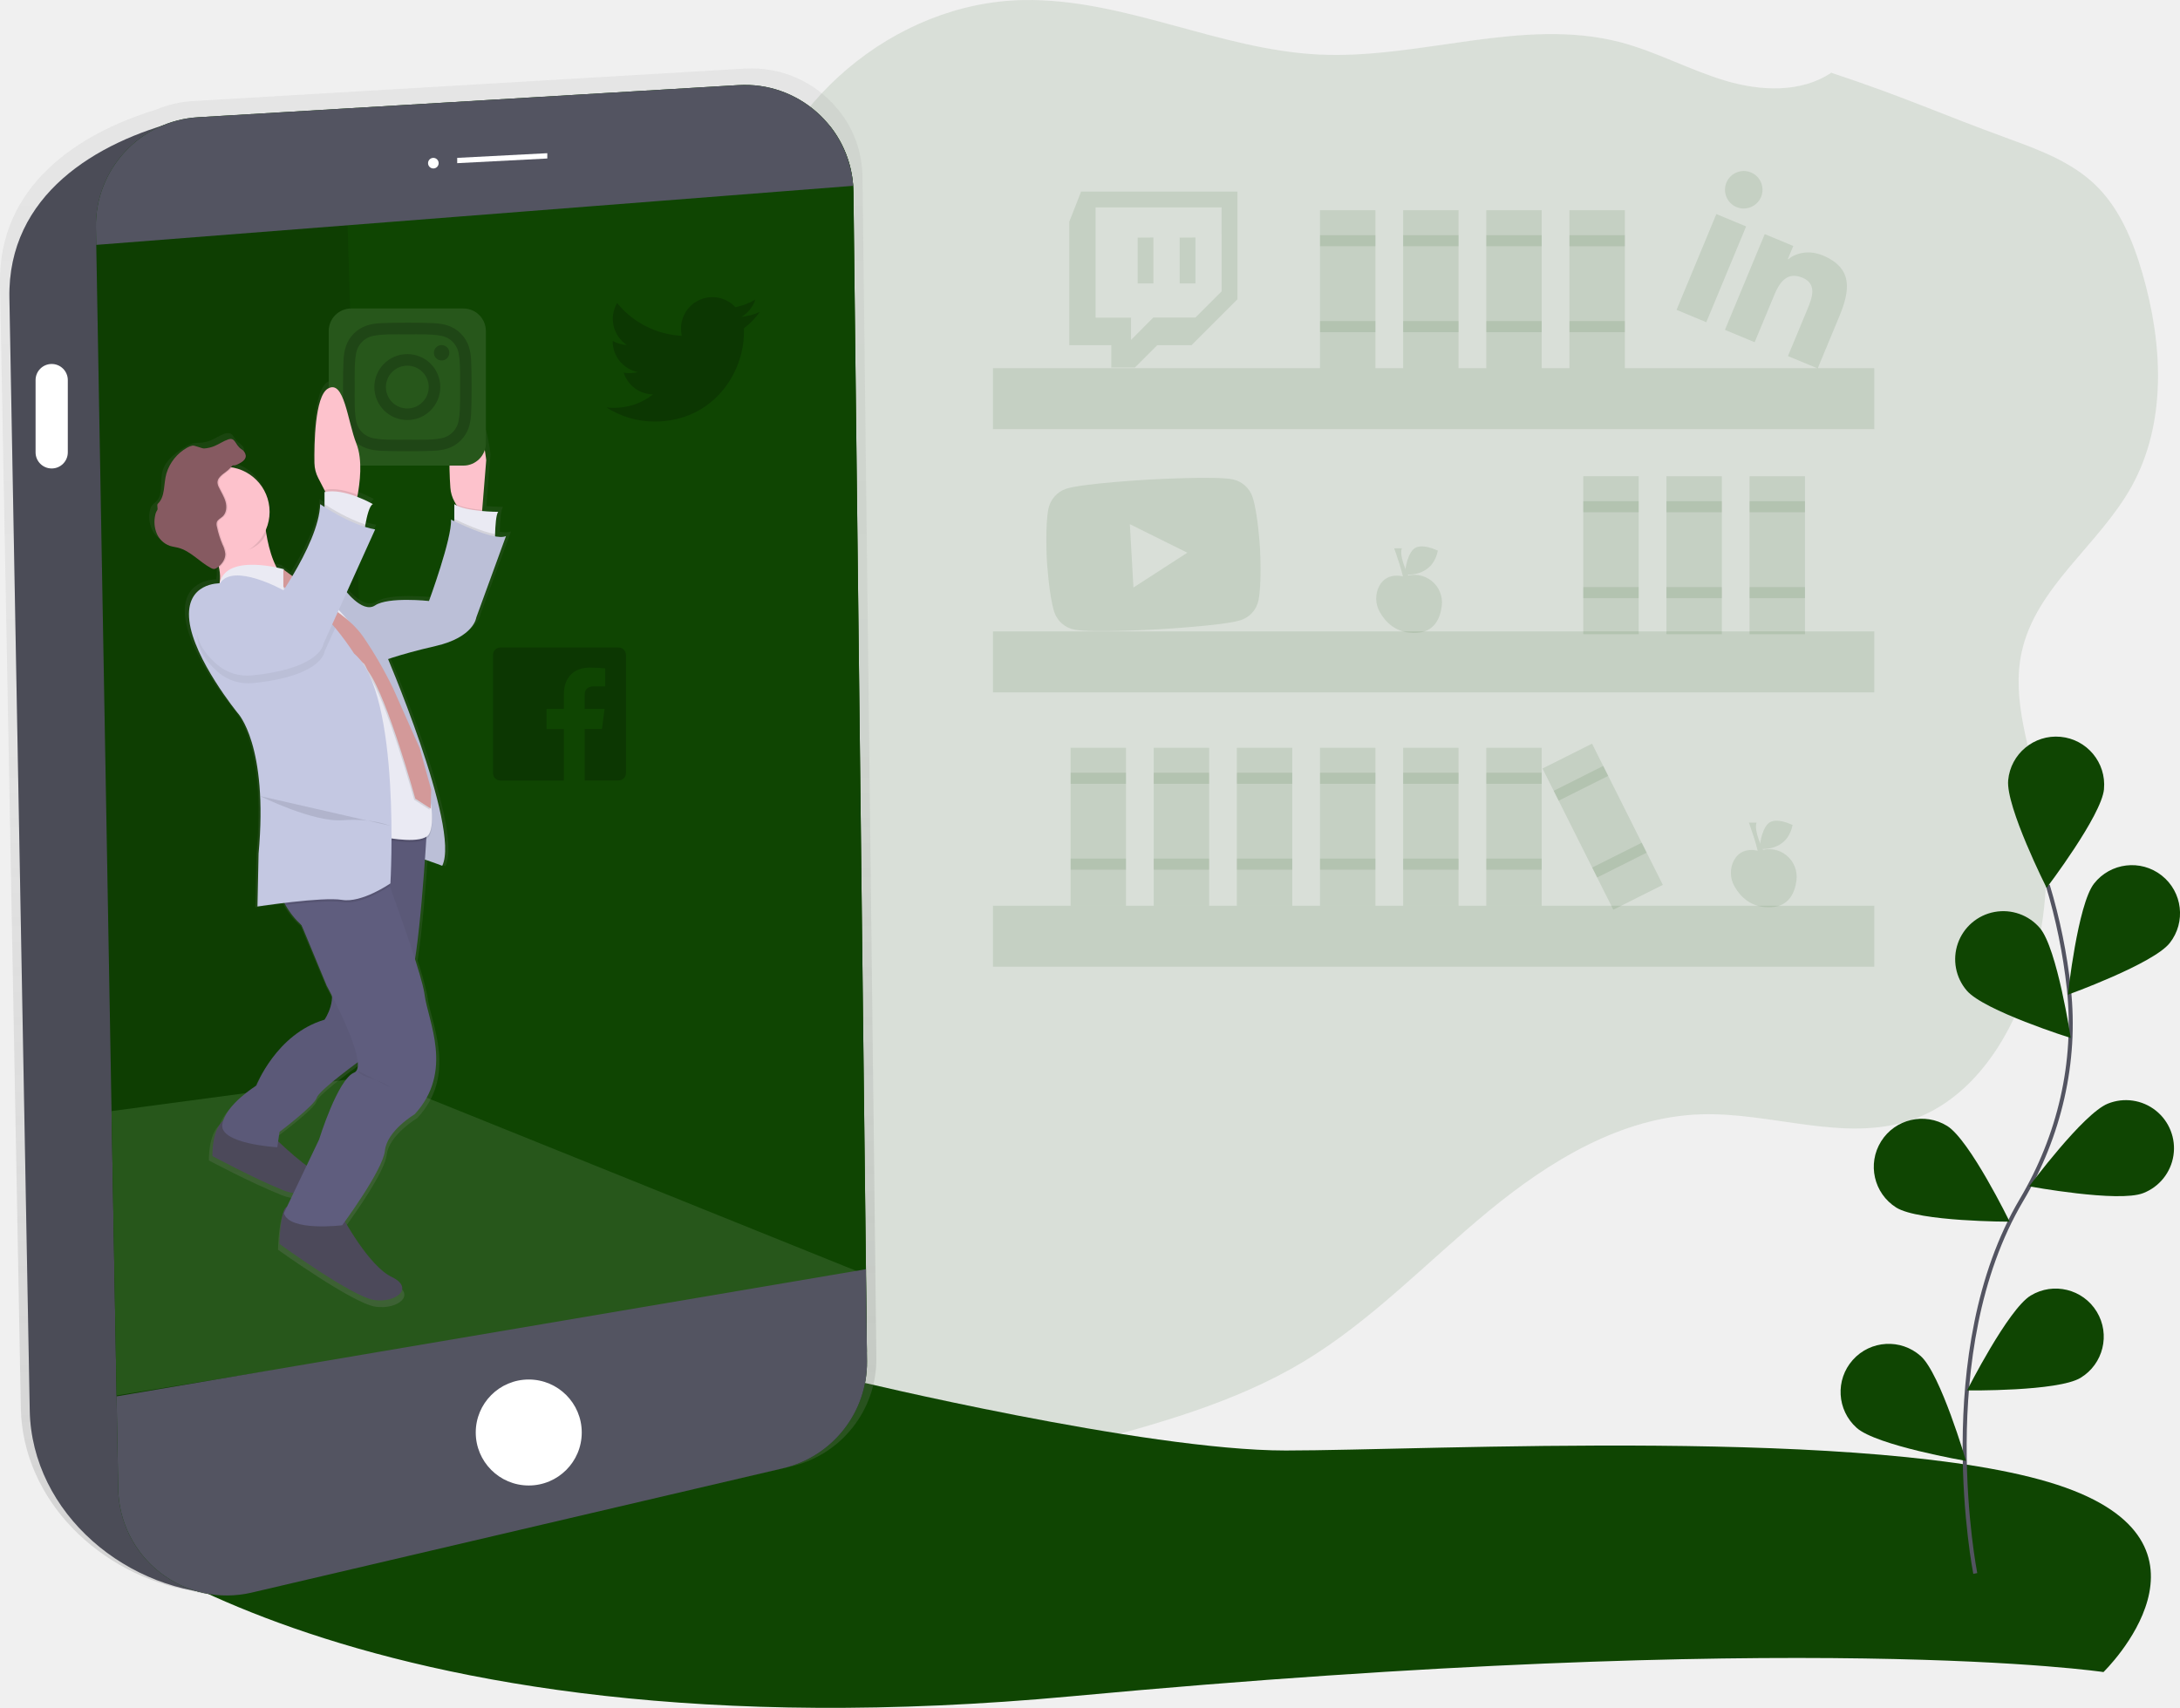
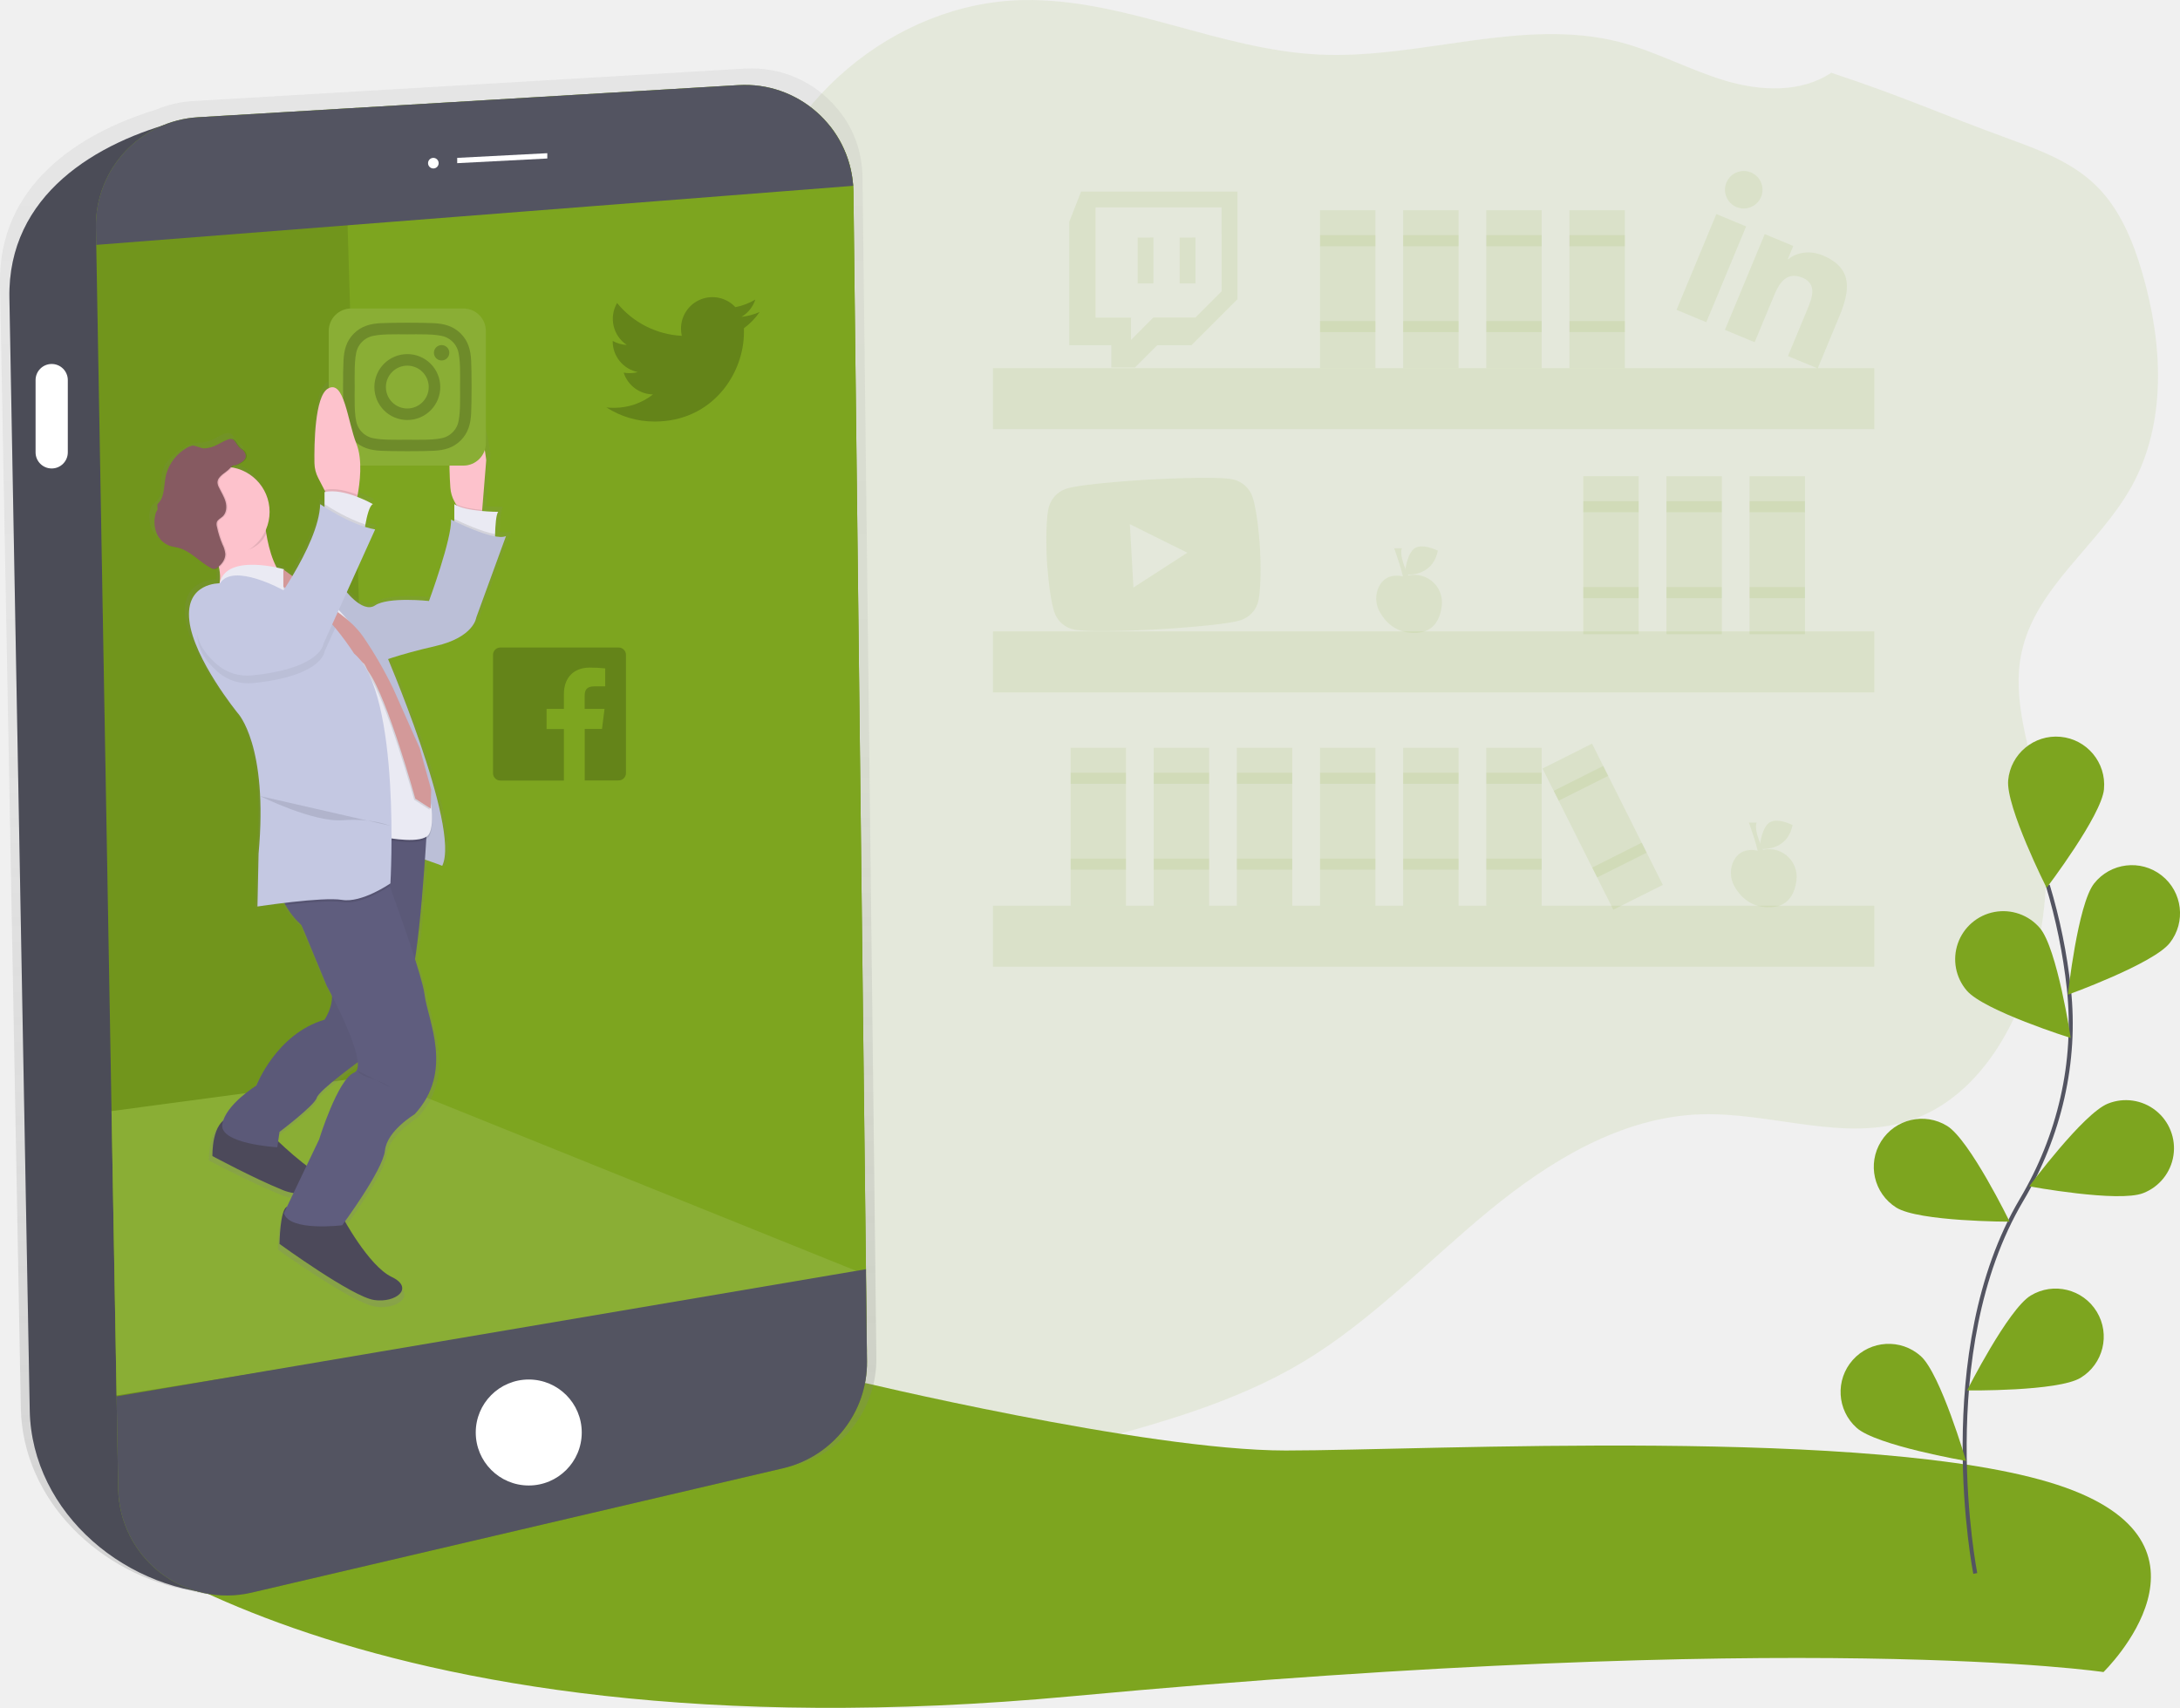
<svg xmlns="http://www.w3.org/2000/svg" xmlns:xlink="http://www.w3.org/1999/xlink" data-name="Layer 1" width="1082.19" height="847.94" viewBox="0 0 1082.19 847.94">
  <defs>
    <linearGradient id="a" x1="276.42" y1="818" x2="276.42" y2="60" gradientUnits="userSpaceOnUse">
      <stop offset="0" stop-color="gray" stop-opacity=".25" />
      <stop offset=".54" stop-color="gray" stop-opacity=".12" />
      <stop offset="1" stop-color="gray" stop-opacity=".1" />
    </linearGradient>
    <linearGradient id="b" x1="891.13" y1="675.02" x2="891.13" y2="214.93" gradientTransform="matrix(-1 0 0 1 1114 0)" xlink:href="#a" />
  </defs>
-   <path d="M909.2 36.16c37.27 12.37 51.62 19.46 88.51 32.93 15.11 5.52 30.64 11.41 42.27 22.52 12.21 11.67 18.87 27.95 23.58 44.17 10.1 34.82 12.19 74.1-5.42 105.79-16.11 29-47.49 49.78-54.54 82.18-5.2 23.89 4.26 48.17 8.9 72.17a184.8 184.8 0 01-6.35 93.79c-9.69 28.64-28.59 56.43-57.16 66.3-33.23 11.47-69.43-3.86-104.57-2.76-39.43 1.24-75.24 23.14-105.67 48.24s-57.89 54.24-91.65 74.55c-34.43 20.69-73.83 31.26-112.65 41.6-21.59 5.75-43.41 11.53-65.74 12.27-24.69.82-49.33-4.61-72.37-13.54-42.71-16.54-80.4-45.17-109.34-80.67-16.84-20.65-31.41-47.31-24.05-72.91 5.35-18.6 21-32 33-47.17 31.94-40.17 38.93-98.64 17.36-145.21-10.93-23.6-28.17-43.58-43.46-64.62s-29.13-44.43-31.5-70.33 9.64-54.65 33.65-64.64c29.45-12.24 71.25 3.84 90.26-21.78 7.2-9.71 8.12-22.5 10.32-34.38C384.29 51.68 444.1 1.12 508.1.02c49.92-.86 97 24.71 146.85 27.07 50.09 2.37 100.96-18.73 149.46-6.12 17.79 4.69 34.17 13.69 51.79 19s38 6.31 53.18-4.07" fill="#0f4502" opacity=".1" />
-   <path fill="#0f4502" opacity=".1" d="M492.93 182.79h437.49v30.27H492.93zm0 130.7h437.49v30.27H492.93zm0 136.2h437.49v30.27H492.93z" />
-   <path fill="#0f4502" opacity=".1" d="M655.27 104.38h27.51v78.42h-27.51z" />
-   <path fill="#0f4502" opacity=".1" d="M655.27 116.76h27.51v5.5h-27.51zm0 42.65h27.51v5.5h-27.51zm41.28-55.03h27.51v78.42h-27.51z" />
-   <path fill="#0f4502" opacity=".1" d="M696.55 116.76h27.51v5.5h-27.51zm0 42.65h27.51v5.5h-27.51zm41.27-55.03h27.51v78.42h-27.51z" />
-   <path fill="#0f4502" opacity=".1" d="M737.82 116.76h27.51v5.5h-27.51zm0 42.65h27.51v5.5h-27.51zm41.27-55.03h27.51v78.42h-27.51z" />
-   <path fill="#0f4502" opacity=".1" d="M779.09 116.76h27.51v5.5h-27.51zm0 42.65h27.51v5.5h-27.51zm-13.365 222.142l24.591-12.331 35.15 70.101-24.591 12.33z" />
-   <path fill="#0f4502" opacity=".1" d="M771.276 392.623l24.592-12.33 2.465 4.916-24.592 12.33zm19.118 38.117l24.592-12.331 2.465 4.916-24.592 12.33zm-4.424-194.29h27.51v78.42h-27.51z" />
-   <path fill="#0f4502" opacity=".1" d="M785.97 248.83h27.51v5.5h-27.51zm0 42.65h27.51v5.5h-27.51zm41.27-55.03h27.51v78.42h-27.51z" />
-   <path fill="#0f4502" opacity=".1" d="M827.24 248.83h27.51v5.5h-27.51zm0 42.65h27.51v5.5h-27.51zm41.27-55.03h27.51v78.42h-27.51z" />
-   <path fill="#0f4502" opacity=".1" d="M868.51 248.83h27.51v5.5h-27.51zm0 42.65h27.51v5.5h-27.51zm-337.05 79.79h27.51v78.42h-27.51z" />
-   <path fill="#0f4502" opacity=".1" d="M531.46 383.65h27.51v5.5h-27.51zm0 42.65h27.51v5.5h-27.51zm41.27-55.03h27.51v78.42h-27.51z" />
-   <path fill="#0f4502" opacity=".1" d="M572.73 383.65h27.51v5.5h-27.51zm0 42.65h27.51v5.5h-27.51zM614 371.27h27.51v78.42H614z" />
-   <path fill="#0f4502" opacity=".1" d="M614 383.65h27.51v5.5H614zm0 42.65h27.51v5.5H614zm41.27-55.03h27.51v78.42h-27.51z" />
-   <path fill="#0f4502" opacity=".1" d="M655.27 383.65h27.51v5.5h-27.51zm0 42.65h27.51v5.5h-27.51zm41.28-55.03h27.51v78.42h-27.51z" />
-   <path fill="#0f4502" opacity=".1" d="M696.55 383.65h27.51v5.5h-27.51zm0 42.65h27.51v5.5h-27.51zm41.27-55.03h27.51v78.42h-27.51z" />
-   <path fill="#0f4502" opacity=".1" d="M737.82 383.65h27.51v5.5h-27.51zm0 42.65h27.51v5.5h-27.51z" />
-   <g opacity=".1" fill="#0f4502">
+   <path d="M909.2 36.16c37.27 12.37 51.62 19.46 88.51 32.93 15.11 5.52 30.64 11.41 42.27 22.52 12.21 11.67 18.87 27.95 23.58 44.17 10.1 34.82 12.19 74.1-5.42 105.79-16.11 29-47.49 49.78-54.54 82.18-5.2 23.89 4.26 48.17 8.9 72.17a184.8 184.8 0 01-6.35 93.79c-9.69 28.64-28.59 56.43-57.16 66.3-33.23 11.47-69.43-3.86-104.57-2.76-39.43 1.24-75.24 23.14-105.67 48.24s-57.89 54.24-91.65 74.55c-34.43 20.69-73.83 31.26-112.65 41.6-21.59 5.75-43.41 11.53-65.74 12.27-24.69.82-49.33-4.61-72.37-13.54-42.71-16.54-80.4-45.17-109.34-80.67-16.84-20.65-31.41-47.31-24.05-72.91 5.35-18.6 21-32 33-47.17 31.94-40.17 38.93-98.64 17.36-145.21-10.93-23.6-28.17-43.58-43.46-64.62s-29.13-44.43-31.5-70.33 9.64-54.65 33.65-64.64c29.45-12.24 71.25 3.84 90.26-21.78 7.2-9.71 8.12-22.5 10.32-34.38C384.29 51.68 444.1 1.12 508.1.02c49.92-.86 97 24.71 146.85 27.07 50.09 2.37 100.96-18.73 149.46-6.12 17.79 4.69 34.17 13.69 51.79 19s38 6.31 53.18-4.07" fill="#7da51f" opacity=".1" />
+   <path fill="#7da51f" opacity=".1" d="M492.93 182.79h437.49v30.27H492.93zm0 130.7h437.49v30.27H492.93zm0 136.2h437.49v30.27H492.93z" />
+   <path fill="#7da51f" opacity=".1" d="M655.27 104.38h27.51v78.42h-27.51z" />
+   <path fill="#7da51f" opacity=".1" d="M655.27 116.76h27.51v5.5h-27.51zm0 42.65h27.51v5.5h-27.51zm41.28-55.03h27.51v78.42h-27.51z" />
+   <path fill="#7da51f" opacity=".1" d="M696.55 116.76h27.51v5.5h-27.51zm0 42.65h27.51v5.5h-27.51zm41.27-55.03h27.51v78.42h-27.51z" />
+   <path fill="#7da51f" opacity=".1" d="M737.82 116.76h27.51v5.5h-27.51zm0 42.65h27.51v5.5h-27.51zm41.27-55.03h27.51v78.42h-27.51z" />
+   <path fill="#7da51f" opacity=".1" d="M779.09 116.76h27.51v5.5h-27.51zm0 42.65h27.51v5.5h-27.51zm-13.365 222.142l24.591-12.331 35.15 70.101-24.591 12.33z" />
+   <path fill="#7da51f" opacity=".1" d="M771.276 392.623l24.592-12.33 2.465 4.916-24.592 12.33zm19.118 38.117l24.592-12.331 2.465 4.916-24.592 12.33zm-4.424-194.29h27.51v78.42h-27.51z" />
+   <path fill="#7da51f" opacity=".1" d="M785.97 248.83h27.51v5.5h-27.51zm0 42.65h27.51v5.5h-27.51zm41.27-55.03h27.51v78.42h-27.51z" />
+   <path fill="#7da51f" opacity=".1" d="M827.24 248.83h27.51v5.5h-27.51zm0 42.65h27.51v5.5h-27.51zm41.27-55.03h27.51v78.42h-27.51z" />
+   <path fill="#7da51f" opacity=".1" d="M868.51 248.83h27.51v5.5h-27.51zm0 42.65h27.51v5.5h-27.51zm-337.05 79.79h27.51v78.42h-27.51z" />
+   <path fill="#7da51f" opacity=".1" d="M531.46 383.65h27.51v5.5h-27.51zm0 42.65h27.51v5.5h-27.51zm41.27-55.03h27.51v78.42h-27.51z" />
+   <path fill="#7da51f" opacity=".1" d="M572.73 383.65h27.51v5.5h-27.51zm0 42.65h27.51v5.5h-27.51zM614 371.27h27.51v78.42H614z" />
+   <path fill="#7da51f" opacity=".1" d="M614 383.65h27.51v5.5H614zm0 42.65h27.51v5.5H614zm41.27-55.03h27.51v78.42h-27.51z" />
+   <path fill="#7da51f" opacity=".1" d="M655.27 383.65h27.51v5.5h-27.51zm0 42.65h27.51v5.5h-27.51zm41.28-55.03h27.51v78.42h-27.51z" />
+   <path fill="#7da51f" opacity=".1" d="M696.55 383.65h27.51v5.5h-27.51zm0 42.65h27.51v5.5h-27.51zm41.27-55.03h27.51v78.42h-27.51z" />
+   <path fill="#7da51f" opacity=".1" d="M737.82 383.65h27.51v5.5h-27.51zm0 42.65h27.51v5.5h-27.51z" />
+   <g opacity=".1" fill="#7da51f">
    <path d="M697.1 286.36s-8.34-2.83-12.36 4.52a13.41 13.41 0 00.18 12.91c2.64 4.77 8.07 11 18.37 10.41 8.73-.47 11.64-7.13 12.43-13.33a13.7 13.7 0 00-18.19-14.66z" />
    <path d="M686.66 304.45a13.41 13.41 0 01-.18-12.91c4-7.35 12.36-4.52 12.36-4.52l.43-.15a13.57 13.57 0 019.8.22 13.58 13.58 0 00-11.57-1.1l-.43.15s-8.34-2.83-12.36 4.52a13.41 13.41 0 00.18 12.91 20 20 0 009.43 8.93 20.68 20.68 0 01-7.66-8.05z" opacity=".1" />
    <path d="M692.77 289.89s3.09 2.43 10.61 0" opacity=".2" />
    <path d="M692.1 272.22s5.3 14.36 4.86 18.12l4.2-.44s-7.07-12.59-5.3-17.68z" />
    <path d="M692.1 272.22s5.3 14.36 4.86 18.12l4.2-.44s-7.07-12.59-5.3-17.68z" opacity=".2" />
    <path d="M713.75 273.42s-8.35-4.27-12.08-.74-4.31 12.54-4.31 12.54 13.61 1.87 16.39-11.8z" />
    <path d="M713.75 273.42s-8.35-4.27-12.08-.74-4.31 12.54-4.31 12.54 13.61 1.87 16.39-11.8z" opacity=".1" />
    <path d="M697.36 285.22s2.19-10.46 16.39-11.8" />
  </g>
-   <g opacity=".1" fill="#0f4502">
+   <g opacity=".1" fill="#7da51f">
    <path d="M873.17 422.56s-8.34-2.83-12.36 4.52a13.41 13.41 0 00.18 12.91c2.64 4.77 8.07 11 18.37 10.41 8.73-.47 11.64-7.13 12.43-13.33a13.7 13.7 0 00-18.19-14.66z" />
    <path d="M862.76 440.65a13.41 13.41 0 01-.18-12.91c4-7.35 12.36-4.52 12.36-4.52l.43-.15a13.57 13.57 0 019.8.22 13.58 13.58 0 00-11.57-1.1l-.43.15s-8.34-2.83-12.36 4.52a13.41 13.41 0 00.18 12.91 20 20 0 009.43 8.93 20.68 20.68 0 01-7.66-8.05z" opacity=".1" />
    <path d="M868.86 426.09s3.09 2.43 10.61 0" opacity=".2" />
    <path d="M868.2 408.42s5.3 14.36 4.86 18.12l4.2-.44s-7.07-12.59-5.3-17.68z" />
    <path d="M868.2 408.42s5.3 14.36 4.86 18.12l4.2-.44s-7.07-12.59-5.3-17.68z" opacity=".2" />
    <path d="M889.84 409.62s-8.35-4.27-12.08-.74-4.31 12.54-4.31 12.54 13.65 1.87 16.39-11.8z" />
    <path d="M889.84 409.62s-8.35-4.27-12.08-.74-4.31 12.54-4.31 12.54 13.65 1.87 16.39-11.8z" opacity=".1" />
    <path d="M873.46 421.41s2.19-10.46 16.39-11.8" />
  </g>
-   <path d="M33.66 748.97S166.2 876.16 532.2 842.16s512-12 512-12 66-64-23-93-313-17-383-17-215-35-215-35z" fill="#0f4502" />
+   <path d="M33.66 748.97S166.2 876.16 532.2 842.16s512-12 512-12 66-64-23-93-313-17-383-17-215-35-215-35z" fill="#7da51f" />
  <path d="M980.56 781.21s-21.72-110.07 23-185.51c18.77-31.66 27.41-68.35 23.45-104.94a285.89 285.89 0 00-10.46-51.23" fill="none" stroke="#535461" stroke-miterlimit="10" stroke-width="2" />
-   <path d="M1044.46 391.82c-1.21 13.13-28.49 49-28.49 49s-20.28-40.27-19.08-53.41a23.88 23.88 0 1147.56 4.37zm32.64 76.37c-8.15 10.37-50.57 25.68-50.57 25.68s4.86-44.83 13-55.2a23.89 23.89 0 1137.57 29.52zm-13.15 124.17c-12.27 4.84-56.61-3.36-56.61-3.36s26.83-36.24 39.1-41.08a23.883 23.883 0 1117.51 44.44zm-31.1 91.71c-11.28 6.84-56.37 6.26-56.37 6.26s20.32-40.26 31.59-47.1a23.882 23.882 0 0124.77 40.84zm-56.5-192.24c8.58 10 51.6 23.53 51.6 23.53s-6.74-44.59-15.32-54.6a23.883 23.883 0 10-36.28 31.07zm-35 107.72c11.18 7 56.28 7 56.28 7s-19.78-40.53-31-47.52a23.882 23.882 0 00-25.32 40.5zm-19.66 109.37c9.84 8.78 54.28 16.42 54.28 16.42s-12.64-43.28-22.49-52.07a23.882 23.882 0 10-31.8 35.64z" fill="#0f4502" />
-   <path d="M847.04 159.97l-14.77-6.14 19.76-47.55 14.77 6.14zm15.06-57.14a9.31 9.31 0 1112.14-5.08 9.34 9.34 0 01-12.14 5.08zm40.21 80.08l-14.74-6.12 9.62-23.15c2.29-5.52 5.12-12.64-2.45-15.78s-11.35 2.31-13.92 8.51l-9.78 23.54-14.75-6.13 19.76-47.55 14.16 5.89-2.7 6.49.21.09c3.52-2.92 10-4.86 17.16-1.87 14.94 6.21 13.6 17.19 8.29 30l-10.85 26.12zm-365.63-87.8l-5.87 15v61.28h20.86v11.07h11.74l11.07-11.07h17l22.81-22.81V95.11zm69.76 49.54l-13 13h-20.91l-11.07 11.12V157.7h-17.61v-54.73h62.58zm-13-26.73v22.79h-7.82v-22.74zm-20.86 0v22.79h-7.82v-22.74z" fill="#0f4502" opacity=".1" />
+   <path d="M1044.46 391.82c-1.21 13.13-28.49 49-28.49 49s-20.28-40.27-19.08-53.41a23.88 23.88 0 1147.56 4.37zm32.64 76.37c-8.15 10.37-50.57 25.68-50.57 25.68s4.86-44.83 13-55.2a23.89 23.89 0 1137.57 29.52zm-13.15 124.17c-12.27 4.84-56.61-3.36-56.61-3.36s26.83-36.24 39.1-41.08a23.883 23.883 0 1117.51 44.44zm-31.1 91.71c-11.28 6.84-56.37 6.26-56.37 6.26s20.32-40.26 31.59-47.1a23.882 23.882 0 0124.77 40.84zm-56.5-192.24c8.58 10 51.6 23.53 51.6 23.53s-6.74-44.59-15.32-54.6a23.883 23.883 0 10-36.28 31.07zm-35 107.72c11.18 7 56.28 7 56.28 7s-19.78-40.53-31-47.52a23.882 23.882 0 00-25.32 40.5zm-19.66 109.37c9.84 8.78 54.28 16.42 54.28 16.42s-12.64-43.28-22.49-52.07a23.882 23.882 0 10-31.8 35.64z" fill="#7da51f" />
+   <path d="M847.04 159.97l-14.77-6.14 19.76-47.55 14.77 6.14zm15.06-57.14a9.31 9.31 0 1112.14-5.08 9.34 9.34 0 01-12.14 5.08zm40.21 80.08l-14.74-6.12 9.62-23.15c2.29-5.52 5.12-12.64-2.45-15.78s-11.35 2.31-13.92 8.51l-9.78 23.54-14.75-6.13 19.76-47.55 14.16 5.89-2.7 6.49.21.09c3.52-2.92 10-4.86 17.16-1.87 14.94 6.21 13.6 17.19 8.29 30l-10.85 26.12zm-365.63-87.8l-5.87 15v61.28h20.86v11.07h11.74l11.07-11.07h17l22.81-22.81V95.11zm69.76 49.54l-13 13h-20.91l-11.07 11.12V157.7h-17.61v-54.73h62.58zm-13-26.73v22.79h-7.82v-22.74zm-20.86 0v22.79h-7.82v-22.74z" fill="#7da51f" opacity=".1" />
  <path d="M493.89 695.71l-.47-40.27v-1.18l-6.35-540.39c0-.66 0-1.31-.06-2a53.87 53.87 0 00-2.15-12.74c-.1-.33-.19-.65-.29-1s-.2-.61-.31-.92-.26-.77-.4-1.15-.21-.55-.31-.83-.31-.8-.47-1.2l-.33-.78c-.17-.41-.35-.81-.53-1.21l-.35-.74q-.29-.6-.59-1.2l-.37-.72q-.31-.59-.64-1.18l-.39-.7c-.23-.39-.46-.78-.69-1.16l-.41-.67c-.25-.39-.5-.78-.76-1.16l-.42-.51c-.28-.41-.57-.81-.86-1.21l-.37-.51q-.63-.85-1.3-1.67a55.29 55.29 0 00-46.39-20.51l-274 16.12a55.49 55.49 0 00-18.42 4.29C96.48 92.68 58 119.1 58.92 166.86L69.23 725c.85 46.12 39.53 83 84.46 90.81a55.35 55.35 0 0028.09.75l269.61-62.4a54.65 54.65 0 0042.55-53.71z" transform="translate(-58.9 -26.03)" fill="url(#a)" />
  <path d="M4.67 147.9l10.09 552.23c.94 51.45 48.94 91.34 99.71 91.34L91.76 59.3l-2 .51C47.75 70.42 3.74 96.83 4.67 147.9z" fill="#535461" />
  <path d="M4.67 147.9l10.09 552.23c.94 51.45 48.94 91.34 99.71 91.34L91.76 59.3l-2 .51C47.75 70.42 3.74 96.83 4.67 147.9z" opacity=".1" />
-   <path d="M430.39 675.84a54 54 0 01-41.64 53.13L124.9 790.72a53.93 53.93 0 01-66.22-51.56l-.8-45.88v-.46l-2.5-141.19-7.59-430.05-.16-8.59a53.94 53.94 0 0150.73-54.78l268.17-15.95a53.89 53.89 0 0157 50c.09 1.05.13 2.13.14 3.21l6.21 534.69v2.76l.45 38.25z" fill="#0f4502" />
+   <path d="M430.39 675.84a54 54 0 01-41.64 53.13L124.9 790.72a53.93 53.93 0 01-66.22-51.56l-.8-45.88v-.46l-2.5-141.19-7.59-430.05-.16-8.59a53.94 53.94 0 0150.73-54.78l268.17-15.95a53.89 53.89 0 0157 50c.09 1.05.13 2.13.14 3.21l6.21 534.69v2.76l.45 38.25z" fill="#7da51f" />
  <path d="M430.39 675.84a54 54 0 01-41.64 53.13L124.9 790.72a53.93 53.93 0 01-66.22-51.56l-.8-45.88v-.46l-2.5-141.19-7.59-430.05-.16-8.59a53.94 53.94 0 0150.73-54.78l268.17-15.95a53.89 53.89 0 0157 50c.09 1.05.13 2.13.14 3.21l6.21 534.69v2.76l.45 38.25z" opacity=".1" />
-   <path d="M430.34 671.17L190.1 696.74l-18.4-613.1L411.92 62.5a53.65 53.65 0 0111.74 33z" fill="#0f4502" />
-   <path fill="#0f4502" d="M429.89 632.92l-372.02 59.9-2.5-141.18 129.87-17.37 244.65 98.65z" />
+   <path d="M430.34 671.17L190.1 696.74l-18.4-613.1L411.92 62.5a53.65 53.65 0 0111.74 33z" fill="#7da51f" />
+   <path fill="#7da51f" d="M429.89 632.92l-372.02 59.9-2.5-141.18 129.87-17.37 244.65 98.65z" />
  <path fill="#fff" opacity=".1" d="M429.89 632.92l-372.02 59.9-2.5-141.18 129.87-17.37 244.65 98.65z" />
  <path d="M430.39 675.84a54 54 0 01-41.64 53.13L124.9 790.72a53.93 53.93 0 01-66.22-51.56l-.8-45.88 372-63.13v2.76l.45 38.25zm-6.88-583.58L47.78 121.58l-.16-8.59a53.94 53.94 0 0150.73-54.78l268.18-15.95a53.89 53.89 0 0157 50z" fill="#535461" />
  <circle cx="262.48" cy="711.22" r="26.31" fill="#fff" />
  <path fill="#fff" d="M271.69 78.69l-44.73 2.32v-2.63l44.73-2.32v2.63z" />
  <rect x="17.66" y="180.71" width="16" height="51.88" rx="8" ry="8" fill="#fff" />
  <circle cx="215.12" cy="81.01" r="2.63" fill="#fff" />
  <path d="M134.24 288.67a11.36 11.36 0 006.7 6.25c1.33.43 2.73.58 4.08.91 6.45 1.61 11 7.19 16.9 10.27a3.25 3.25 0 001.56.48h.2a1.92 1.92 0 00.37 0 3.13 3.13 0 001.65-.69l.26-.2a19.78 19.78 0 01.29 8c-2.34 0-17.49.93-15.42 18.83 2.25 19.38 24.72 46.52 24.72 46.52s15.73 16.06 10.67 70.89l-.56 26.58s6-.91 13.75-1.82q.27.53.55 1a41.39 41.39 0 008.3 10.26l12.79 30.39s1.1 2 2.72 5.1c.15 6.44-3.85 12.07-3.85 12.07-24.72 7.2-34.83 33.23-34.83 33.23s-14 8.36-17 17.67c-5.89 4.77-5.49 17.78-5.49 17.78s20.79 11.08 36 17.17a25 25 0 005.47 1.5l-3.38 7c-3.52 1.27-3.78 18.67-3.78 18.67s37.08 26.58 48.31 28.25 20.79-6.09 9-11.63c-9.5-4.46-20.1-21.5-23.86-28 4.7-6.45 19.54-27.35 20.49-35.73C252 589.5 266 581.19 266 581.19c20.22-21.6 6.74-47.08 5.06-60.37 0-.25-.07-.53-.12-.83a145.4 145.4 0 00-4.75-17c2.21-13.94 4-35.71 5-50.08 4.46 1.44 8.83 3.13 8.83 3.13 8.2-16.65-19.66-85.2-27.68-104.2 4.68-1.55 12.74-4 24.31-6.56 19.66-4.43 20.79-14.4 20.79-14.4l15.17-41c-1.29.58-3.27.55-5.59.15v-1.11c.12-3.89.49-10.1 1.63-11.23 0 0-3.73 0-8.26-.4v-.55l2-25.07s-2.81-27.69-12.36-23.82c-7.67 3.11-6.64 28-5.94 37.69a16.81 16.81 0 002.13 7l.64 1.14.44.78a9.44 9.44 0 01-1.21-.69v8.58c-1.06-.51-1.69-.82-1.69-.82.56 9.42-11.24 41-11.24 41s-20.79-2.22-27.53 2.22c-4.94 3.25-11.4-3-14.49-6.61l14.49-31.6a41.43 41.43 0 01-5.17-1.26c.06-.38.14-.79.21-1.21.74-4 2.06-9.56 3.84-10.26a63 63 0 00-8-3.66c.06-.32.13-.66.21-1 1.05-5.54 2.7-17.51-.65-25.77-4.49-11.08-6.18-32.68-14.61-27.69-6.69 4-7 27.79-6.85 37.46a16.61 16.61 0 001.92 7.51l3.25 6.15.45.85-.45.08v7.57c-1.42-.9-2.25-1.47-2.25-1.47-.28 10.65-7.33 24.84-14.22 36.26l-3.5-2.52-.86-.62a2.14 2.14 0 010-.33s-1.44-.41-3.72-.87c-2.83-5.37-4.41-11.85-5.29-17.23-.09-.56-.17-1.11-.25-1.64a22.35 22.35 0 002-9.17 22.81 22.81 0 00-19.26-22.4c.69-.77 1-1 1.2-1h.15a4.17 4.17 0 002.54-.68c1.78-.87 3.79-2.16 3.78-4.11 0-1.43-1.14-2.61-2.34-3.42-2.9-1.94-3-5.29-5.68-5a3.58 3.58 0 00-1.53.2c-2.47.81-4.62 2.36-7 3.34a16.64 16.64 0 01-5.28 1.2 21.85 21.85 0 00-3.46.27 10.16 10.16 0 00-2.61 1.06c-5.08 2.77-10.93 7-12.56 12.47-1.53 5.14.59 11.81-3.35 15.51a14.5 14.5 0 00-2 1.89 6.56 6.56 0 00-1 2.52 15.11 15.11 0 00.95 9.1zM237 555c.21 2.65-.29 4.53-1.84 5.14-8.43 3.32-18 33.78-18 33.78l-6.39 13.19a170 170 0 01-14.53-12.29l.69-4.77s18-13.29 19.1-17.17c.89-3.13 15.42-13.88 20.97-17.88z" transform="translate(-58.9 -26.03)" fill="url(#b)" />
  <path d="M190.6 322.34s38.2 88.42 28.93 107.52c0 0-15.28-6-17.47-4.91s-24-114.07-24-114.07z" fill="#c4c8e2" />
  <path d="M190.6 322.34s38.2 88.42 28.93 107.52c0 0-15.28-6-17.47-4.91s-24-114.07-24-114.07z" opacity=".05" />
  <path d="M169.86 603.97s13.1 24.56 24.56 30 2.18 13.1-8.73 11.46-46.94-27.84-46.94-27.84.25-17.15 3.67-18.4 27.44 4.78 27.44 4.78zm-34.39-39.85s18.56 18.56 26.74 20.19-7.1 12.55-21.83 6.55-34.93-16.89-34.93-16.89-.55-17.47 8.73-19.1 21.29 9.25 21.29 9.25z" fill="#4c495a" />
  <path d="M211.88 412.39s-3.78 66.58-8.78 75.87-23.47 37.66-23.47 37.66-21.29 15.28-22.38 19.1-18.5 16.95-18.5 16.95l-1.09 7.64s-28.93-1.64-27.29-11.46 16.92-19.18 16.92-19.18 9.81-25.61 33.81-32.7c0 0 7.64-10.92 1.09-19.65 0 0-16.37-40.93-25.65-45.85s3.82-33.29 3.82-33.29z" fill="#5f5d7e" />
  <path d="M211.88 412.39s-3.78 66.58-8.78 75.87-23.47 37.66-23.47 37.66-21.29 15.28-22.38 19.1-18.5 16.95-18.5 16.95l-1.09 7.64s-28.93-1.64-27.29-11.46 16.92-19.18 16.92-19.18 9.81-25.61 33.81-32.7c0 0 7.64-10.92 1.09-19.65 0 0-16.37-40.93-25.65-45.85s3.82-33.29 3.82-33.29z" opacity=".05" />
  <path d="M158.4 565.76l-17.47 36.57c2.73 9.28 28.93 6 28.93 6s20.24-27.29 21.24-37.11 14.74-18 14.74-18c19.65-21.29 6.55-46.39 4.91-59.49 0-.25-.07-.52-.12-.81-1.45-8.78-10.28-34.06-17.15-53-4.63-12.75-8.38-22.62-8.38-22.62s-36.57 1.64-44.21 14.74c-3.5 6-1.93 12.24.79 17.25a40.65 40.65 0 008.07 10.11l12.43 30s21.83 39.84 13.64 43.12-17.42 33.24-17.42 33.24z" fill="#5f5d7e" />
  <path d="M223.57 242.14a16.74 16.74 0 002.07 6.95l.62 1.12 3.08 5.55h9.82l.21-2.58 2-24.71s-2.73-27.29-12-23.47c-7.47 3.06-6.48 27.58-5.8 37.14z" fill="#fdc2cc" />
  <path d="M226.27 250.21l3.08 5.55h9.82l.21-2.58c-4.57-.41-10.02-1.21-13.11-2.97z" opacity=".1" />
  <path d="M225.53 250.3v12.55l20.19 5.46s0-1.3.05-3.13c.11-3.83.47-10 1.58-11.06.01 0-16.37 0-21.82-3.82z" fill="#eaeaf3" />
  <path d="M225.53 257.66v5.19l20.19 5.46s0-1.3.05-3.13c-6.67-1.21-16.42-5.67-20.24-7.52z" opacity=".1" />
  <path d="M107.74 278.37c4 11.51-1.2 16.68-1.2 16.68s49.12 3.27 37.11-5.46c-7-5.1-10.12-16.35-11.48-24.82a84.65 84.65 0 01-1.07-10.65s-39.25-.58-31.11 10.37a52.55 52.55 0 017.75 13.88z" fill="#fdc2cc" />
  <path d="M100 264.49c4 5.38 5.31 6.17 6.65 10.06a21.94 21.94 0 003.72.31c9.36 0 18.47-1.93 21.81-10.09a84.65 84.65 0 01-1.08-10.65s-39.25-.58-31.1 10.37z" opacity=".1" />
  <circle cx="111.45" cy="254.12" r="22.38" fill="#fdc2cc" />
  <path d="M223.89 257.97s21.29 10.92 27.29 8.19l-14.74 40.39s-1.09 9.82-20.19 14.19-28.38 8.19-28.38 8.19l-35.48-42 18 4.91s9.28 13.1 15.83 8.73 26.74-2.18 26.74-2.18 11.48-31.17 10.93-40.42z" fill="#c4c8e2" />
  <path d="M223.89 257.97s21.29 10.92 27.29 8.19l-14.74 40.39s-1.09 9.82-20.19 14.19-28.38 8.19-28.38 8.19l-35.48-42 18 4.91s9.28 13.1 15.83 8.73 26.74-2.18 26.74-2.18 11.48-31.17 10.93-40.42z" opacity=".05" />
  <path d="M140.93 283.7s-28.85-8.25-31.89 7.08c0 0 13.33-6.5 32.44 5 1.43.86 2.83 1.78 4.2 2.74 16.81 11.78 28.55 30 33.27 50.71l12.15 53.41 1.13 14.33s17.47 3.45 20.74-1.72 1.09-22.41-3.82-28.15-12.55-30.43-12.55-30.43l-4.78-14.33a95.85 95.85 0 00-18.72-32.78l-1.15-1.39a71.66 71.66 0 00-26.61-19.9c-2.77-1.23-4.79-2.76-4.41-4.57z" opacity=".1" />
  <path d="M140.93 282.61s-28.85-8.25-31.89 7.08c0 0 13.33-6.5 32.44 5 1.43.86 2.83 1.78 4.2 2.74 16.81 11.78 28.55 30 33.27 50.71l12.15 53.4 1.09 14.36s17.47 3.45 20.74-1.72 1.09-22.41-3.82-28.15-12.55-30.45-12.55-30.45l-4.78-14.33a95.85 95.85 0 00-18.68-32.79l-1.15-1.39a71.66 71.66 0 00-26.61-19.9c-2.77-1.2-4.79-2.75-4.41-4.56z" fill="#eaeaf3" />
  <path d="M213.49 392.63l-.24 9.4-7.64-4.91s-13.61-49.53-23.2-63c-1.13-1.59-1.68-4-2.73-4.37l-39-37.66v-8.73s19.92 14.74 21.56 17.47c.7 1.16 11.16 6.88 17.47 15.83a197.85 197.85 0 0115 25.92l13.08 29.39z" opacity=".1" />
  <path d="M140.66 282.77v8.46l39.57 37.93c1.05.4 1.6 2.78 2.73 4.37 9.59 13.51 23.2 63 23.2 63l7.64 4.91.24-9.4-5.7-20.62-13.1-29.45a197.8 197.8 0 00-15-25.92c-6.3-9-16.77-14.67-17.47-15.83-1.41-2.35-16.8-13.62-21-16.69z" fill="#d39999" />
-   <rect x="163.19" y="153.16" width="78" height="78" rx="11.17" ry="11.17" fill="#0f4502" />
+   <rect x="163.19" y="153.16" width="78" height="78" rx="11.17" ry="11.17" fill="#7da51f" />
  <rect x="163.19" y="153.16" width="78" height="78" rx="11.17" ry="11.17" fill="#fff" opacity=".1" />
  <path d="M202.2 175.81a16.36 16.36 0 1016.36 16.36 16.33 16.33 0 00-16.36-16.36zm0 27a10.63 10.63 0 1110.63-10.63 10.65 10.65 0 01-10.63 10.63zm20.84-27.66a3.82 3.82 0 11-3.82-3.82 3.81 3.81 0 013.83 3.81zm10.84 3.82c-.24-5.11-1.41-9.64-5.15-13.37s-8.26-4.9-13.37-5.15c-5.27-.3-21.06-.3-26.32 0-5.1.24-9.62 1.41-13.37 5.14s-4.9 8.26-5.15 13.37c-.3 5.27-.3 21.06 0 26.32.24 5.11 1.41 9.64 5.15 13.37s8.26 4.9 13.37 5.15c5.27.3 21.06.3 26.32 0 5.11-.24 9.64-1.41 13.37-5.15s4.9-8.26 5.15-13.37c.3-5.27.3-21 0-26.31zm-6.78 32a10.77 10.77 0 01-6.06 6.06c-4.2 1.67-14.17 1.28-18.81 1.28s-14.62.37-18.81-1.28a10.77 10.77 0 01-6.06-6.06c-1.67-4.2-1.28-14.17-1.28-18.81s-.37-14.62 1.28-18.81a10.77 10.77 0 016.06-6.06c4.2-1.67 14.17-1.28 18.81-1.28s14.62-.37 18.81 1.28a10.77 10.77 0 016.06 6.06c1.67 4.2 1.28 14.17 1.28 18.81s.36 14.62-1.28 18.81z" opacity=".2" />
  <path d="M118.91 230.36c1.73-.85 3.68-2.13 3.67-4.05a4.45 4.45 0 00-2.28-3.34c-3.12-2.12-2.88-6-6.46-4.77-2.4.8-4.49 2.32-6.83 3.29a16 16 0 01-5.13 1.19 20.93 20.93 0 00-3.37.27 9.79 9.79 0 00-2.54 1 21.92 21.92 0 00-10.31 12.86c-1.48 5.07-1.33 11.07-5.15 14.71a14.19 14.19 0 00-1.9 1.86 6.51 6.51 0 00-1 2.49 15.09 15.09 0 00.75 9.06 11.1 11.1 0 006.51 6.16c1.29.42 2.65.57 4 .9 6.27 1.58 10.71 7.08 16.42 10.12a3.13 3.13 0 001.52.48 3 3 0 001.6-.68c2.21-1.58 4-4 4-6.74a13.63 13.63 0 00-1.46-4.86 47.09 47.09 0 01-2.73-8.79 4.29 4.29 0 01-.06-2.13c.41-1.32 1.88-1.94 2.9-2.88 1.94-1.8 2.17-4.84 1.45-7.38s-2.21-4.78-3.33-7.17a5.65 5.65 0 01-.66-2.33c0-3.19 4.31-4.92 6.13-7 2.45-2.88.89-.6 4.26-2.27z" opacity=".1" />
  <path d="M118.36 230.36c1.73-.85 3.68-2.13 3.67-4.05a4.45 4.45 0 00-2.28-3.37c-3.12-2.12-2.88-6-6.46-4.77-2.4.8-4.49 2.32-6.83 3.29a16 16 0 01-5.13 1.19c-1.13.07-4.77-1.65-5.87-1.4a9.79 9.79 0 00-2.54 1 21.92 21.92 0 00-10.31 12.86c-1.48 5.07-.45 11.4-4.27 15-.64.61.23 2.47-.29 3.19a6.51 6.51 0 00-1 2.49 15.09 15.09 0 00.75 9.06 11.1 11.1 0 006.51 6.16c1.29.42 2.65.57 4 .9 6.27 1.58 10.71 7.08 16.42 10.12a3.13 3.13 0 001.52.48 3 3 0 001.6-.68c2.21-1.58 4-4 4-6.74a13.63 13.63 0 00-1.46-4.86 47.09 47.09 0 01-2.73-8.79 4.29 4.29 0 01-.06-2.13c.41-1.32 1.88-1.94 2.9-2.88 1.94-1.8 2.17-4.84 1.45-7.38s-2.21-4.78-3.33-7.17a5.65 5.65 0 01-.66-2.33c0-3.19 4.31-4.92 6.13-7 2.46-2.8.9-.52 4.27-2.19z" fill="#865a61" />
  <path d="M141.72 449.29c10-1.18 22.6-2.34 28.14-1.42 8.91 1.48 21.41-6.46 23.66-7.95-4.63-12.75-8.38-22.62-8.38-22.62s-36.57 1.64-44.21 14.74c-3.5 6-1.93 12.24.79 17.25z" opacity=".1" />
  <path d="M93.99 308.15c2.18 19.1 24 45.85 24 45.85s15.28 15.83 10.37 69.86l-.55 26.2s32.2-4.91 42-3.27 24-8.19 24-8.19 5.46-94.42-18-114.07a138.64 138.64 0 00-9.43-12.83c-6.3-7.63-14.87-16.22-22.88-18.34a14.32 14.32 0 00-3.16-.49s-24.56-13.64-31.11-3.27c.04-.01-17.42-.55-15.24 18.55z" fill="#c4c8e2" />
  <path d="M193.6 409.97s-8.73-3.82-23.47-2.73-41-12-41-12" opacity=".1" />
  <path d="M177.77 531.65s-.55 1.64 6.55 3.82 9.28 4.37 9.28 4.37" opacity=".05" />
  <path d="M156.1 229.91a16.56 16.56 0 001.87 7.4l3.13 6.06 2.18 4.2 13.64 1.09s.28-1.12.63-3c1-5.46 2.63-17.25-.63-25.4-4.37-10.92-6-32.2-14.19-27.29-6.46 3.92-6.77 27.41-6.63 36.94z" fill="#fdc2cc" />
  <path d="M161.1 243.2v.17l2.18 4.2 13.64 1.09s.28-1.12.63-3c-4.85-1.88-11.25-3.61-16.45-2.46z" opacity=".1" />
  <path d="M161.1 244.29v9.82l19.65 10.37s.22-1.78.64-4.08c.71-3.95 2-9.43 3.73-10.11-.02.01-14.17-8.18-24.02-6z" fill="#eaeaf3" />
  <path d="M107.99 333.5a23.12 23.12 0 0017.65 5.65c34.55-3.51 35.49-15.72 35.49-15.72l5.31-11.74c-6.3-7.63-14.87-16.22-22.88-18.34-5.73 9.23-10.8 15.89-10.8 15.89s-25.65-19.65-33.29-1.09c-4.47 10.82 2.18 19.76 8.52 25.35z" opacity=".05" />
  <path d="M161.1 250.31v3.81l19.65 10.37s.22-1.78.64-4.08c-8.44-2.72-16.82-7.86-20.29-10.1z" opacity=".1" />
  <path d="M158.94 250.3s14.74 10.37 27.29 12.55l-25.65 56.76s-.94 12.21-35.49 15.72a23.13 23.13 0 01-17.65-5.65c-6.33-5.6-13-14.55-8.53-25.35 7.64-18.56 33.29 1.09 33.29 1.09s26.2-34.38 26.74-55.12z" fill="#c4c8e2" />
  <path d="M369.3 162.97v2c0 20.59-15.67 44.32-44.32 44.32a44 44 0 01-23.92-7 32.22 32.22 0 003.76.19 31.2 31.2 0 0019.34-6.65 15.6 15.6 0 01-14.56-10.8 19.64 19.64 0 002.94.24 16.47 16.47 0 004.1-.53 15.58 15.58 0 01-12.49-15.29v-.19a15.69 15.69 0 007 2 15.6 15.6 0 01-4.82-20.83 44.28 44.28 0 0032.12 16.3 17.58 17.58 0 01-.39-3.57 15.59 15.59 0 0127-10.66 30.67 30.67 0 009.89-3.76 15.53 15.53 0 01-6.85 8.58 31.23 31.23 0 009-2.41 33.48 33.48 0 01-7.8 8.06zm-58.56 162.15v58.71a3.64 3.64 0 01-3.64 3.64h-16.83v-25.55h8.57l1.26-9.95h-9.87v-6.36c0-2.89.8-4.85 4.94-4.85h5.27v-8.91a70.91 70.91 0 00-7.69-.4c-7.6 0-12.82 4.64-12.82 13.17v7.35h-8.6v10h8.6v25.56h-31.55a3.65 3.65 0 01-3.64-3.64v-58.77a3.65 3.65 0 013.64-3.64h58.72a3.65 3.65 0 013.64 3.64z" opacity=".2" />
-   <path d="M621.82 246.87a13.31 13.31 0 00-9.89-8.88c-8.38-1.76-41.45.11-41.45.11s-33.08 1.87-41.2 4.56a13.31 13.31 0 00-8.82 9.94c-1.74 8.43-.76 25.75-.76 25.75s1 17.32 3.66 25.5a13.11 13.11 0 009.88 8.73c8.38 1.76 41.45-.11 41.45-.11s33.08-1.87 41.2-4.56a13.11 13.11 0 008.83-9.79c1.74-8.43.76-25.75.76-25.75s-.98-17.32-3.66-25.5zm-59.16 44.84l-1.78-31.46 28.54 14.16-26.76 17.29z" fill="#0f4502" opacity=".1" />
+   <path d="M621.82 246.87a13.31 13.31 0 00-9.89-8.88c-8.38-1.76-41.45.11-41.45.11s-33.08 1.87-41.2 4.56a13.31 13.31 0 00-8.82 9.94c-1.74 8.43-.76 25.75-.76 25.75s1 17.32 3.66 25.5a13.11 13.11 0 009.88 8.73c8.38 1.76 41.45-.11 41.45-.11s33.08-1.87 41.2-4.56a13.11 13.11 0 008.83-9.79c1.74-8.43.76-25.75.76-25.75s-.98-17.32-3.66-25.5zm-59.16 44.84l-1.78-31.46 28.54 14.16-26.76 17.29z" fill="#7da51f" opacity=".1" />
</svg>
